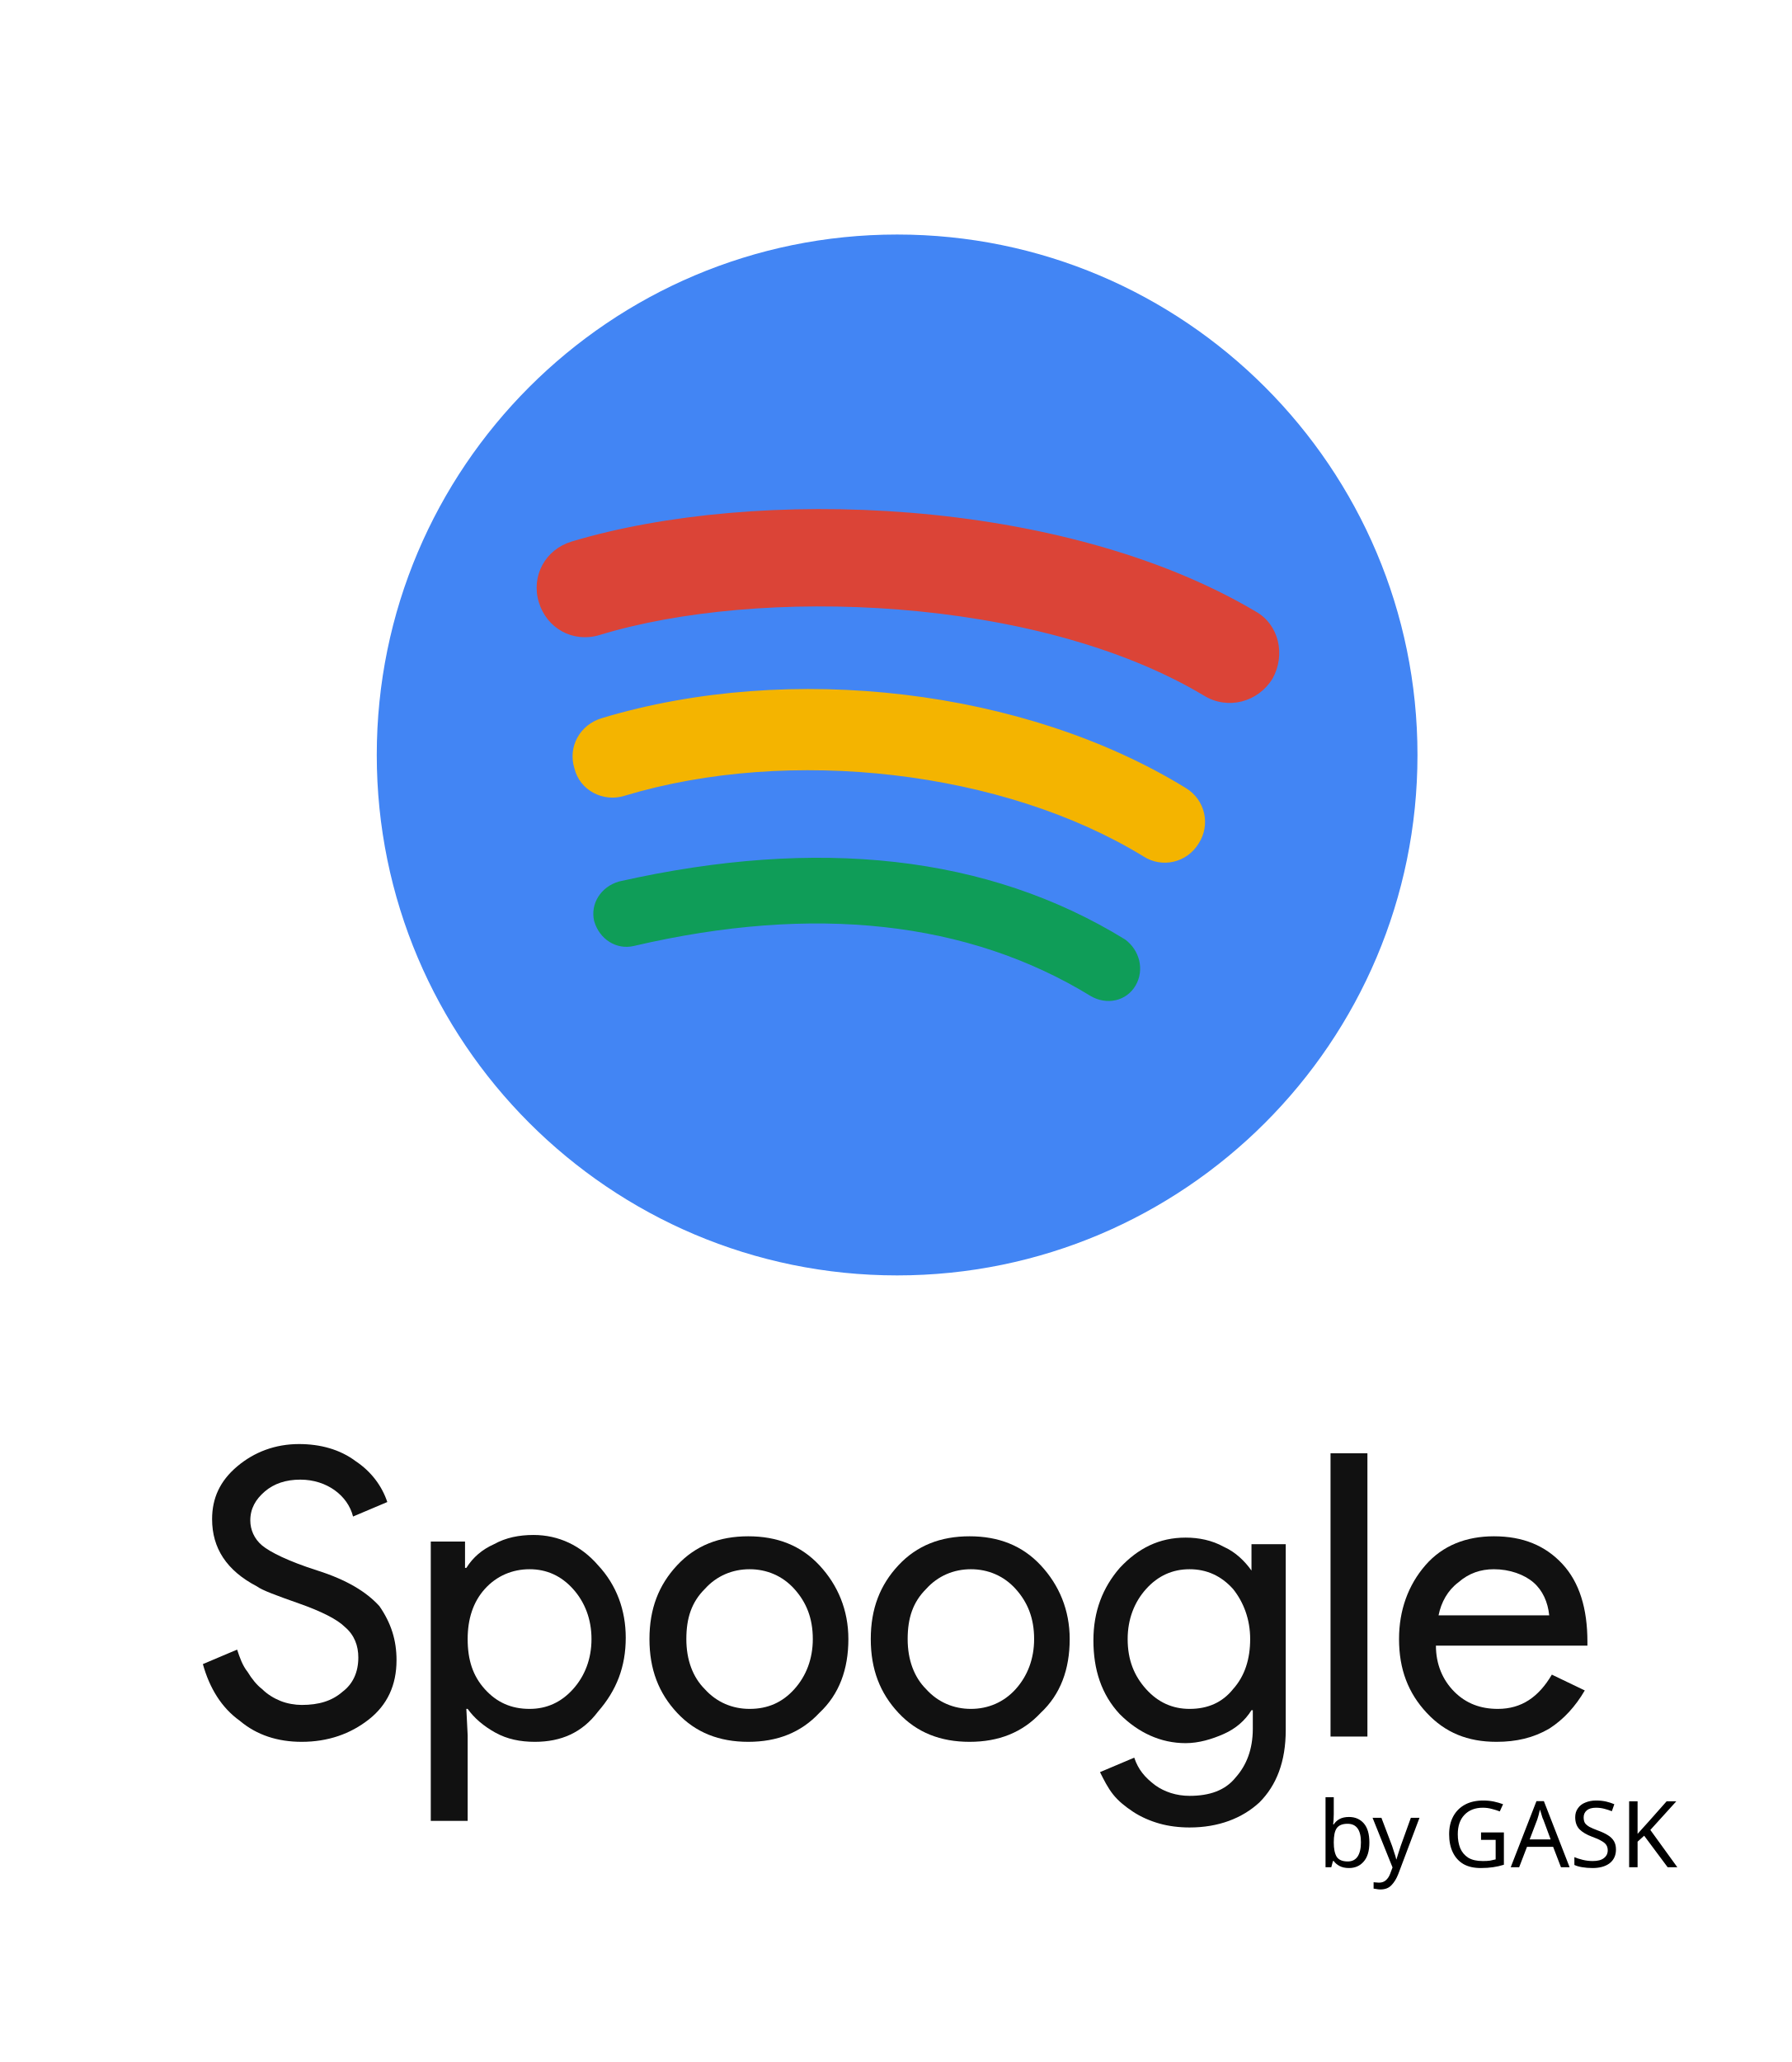
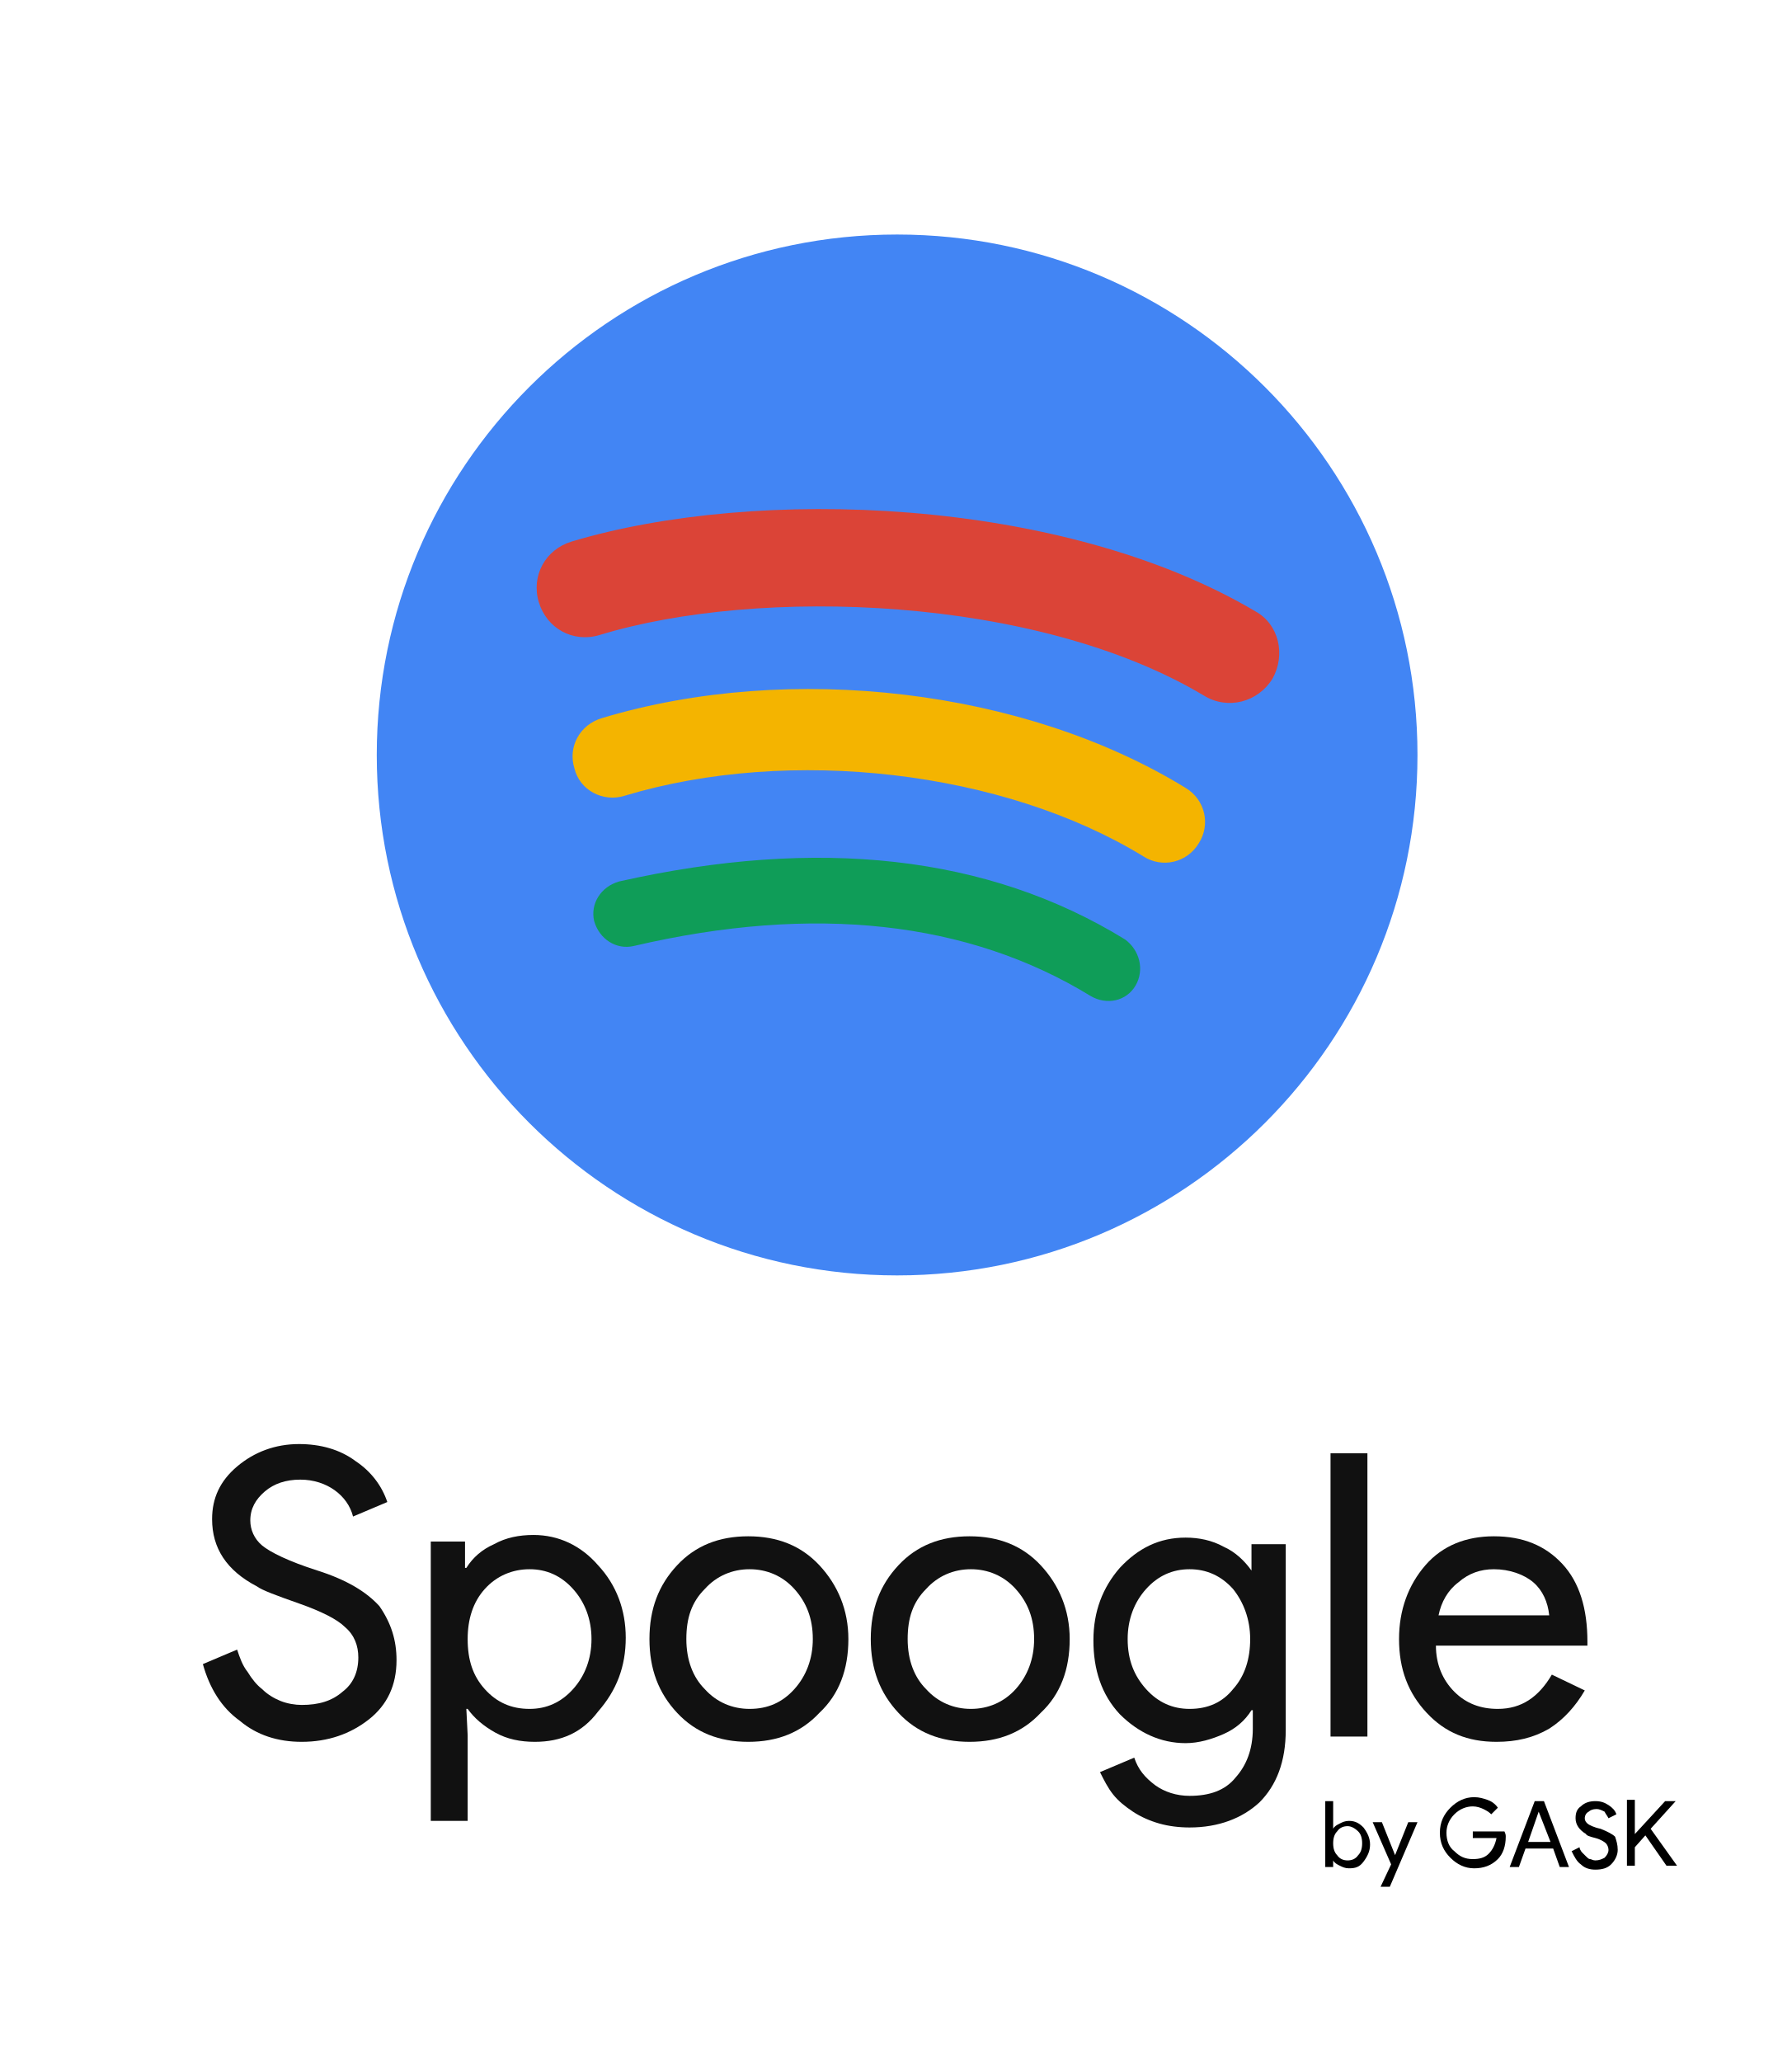
<svg xmlns="http://www.w3.org/2000/svg" version="1.1" id="Layer_1" x="0px" y="0px" viewBox="0 0 136 156.5" style="enable-background:new 0 0 136 156.5;" xml:space="preserve">
  <style type="text/css">
	.st0{fill:#0F9D58;}
	.st1{fill:#F4B400;}
	.st2{fill:#DB4437;}
	.st3{fill:#4285F4;}
	.st4{fill:#111111;}
- 	.st5{font-family:'ProductSans-Regular';}
- 	.st6{font-size:7px;}
</style>
  <g>
    <rect x="35.5" y="64.4" transform="matrix(0.9925 0.122 -0.122 0.9925 9.1609 -7.5399)" class="st0" width="61.4" height="13.3" />
    <rect x="37.4" y="51.6" transform="matrix(0.9925 0.122 -0.122 0.9925 7.5881 -7.8714)" class="st1" width="61.4" height="12.8" />
    <rect x="37.1" y="36.6" transform="matrix(0.9925 0.122 -0.122 0.9925 5.9183 -7.9369)" class="st2" width="61.4" height="15.6" />
    <g>
      <g>
        <g>
          <path class="st3" d="M68.1,17.8c-21.8,0-39.5,17.7-39.5,39.5c0,21.8,17.7,39.5,39.5,39.5c21.8,0,39.5-17.7,39.5-39.5      C107.6,35.5,89.9,17.8,68.1,17.8z M86.2,74.8c-0.7,1.2-2.2,1.5-3.4,0.8c-9.3-5.7-21-7-34.7-3.8c-1.3,0.3-2.6-0.5-3-1.9      c-0.3-1.3,0.5-2.6,1.9-3c15.1-3.4,28-2,38.4,4.4C86.5,72.1,86.9,73.6,86.2,74.8z M91,64c-0.9,1.5-2.8,1.9-4.2,1      c-10.6-6.5-26.8-8.4-39.4-4.6c-1.6,0.5-3.4-0.4-3.8-2.1c-0.5-1.6,0.4-3.3,2.1-3.8C60,50.2,77.8,52.3,90,59.8      C91.5,60.7,91.9,62.6,91,64z M91.4,52.8c-12.7-7.6-33.8-8.3-45.9-4.6c-2,0.6-4-0.5-4.6-2.5c-0.6-2,0.5-4,2.5-4.6      c14-4.2,37.2-3.4,51.9,5.3c1.8,1,2.3,3.3,1.3,5.1C95.5,53.3,93.2,53.9,91.4,52.8z" />
        </g>
      </g>
    </g>
  </g>
  <g>
    <path class="st4" d="M30.1,126c0,1.9-0.7,3.4-2.1,4.5c-1.4,1.1-3.1,1.7-5.1,1.7c-1.8,0-3.4-0.5-4.7-1.6c-1.4-1-2.3-2.5-2.8-4.3   l2.6-1.1c0.2,0.6,0.4,1.2,0.8,1.7c0.3,0.5,0.7,1,1.1,1.3c0.4,0.4,0.9,0.7,1.4,0.9c0.5,0.2,1.1,0.3,1.6,0.3c1.3,0,2.3-0.3,3.1-1   c0.8-0.6,1.2-1.5,1.2-2.6c0-0.9-0.3-1.7-1-2.3c-0.6-0.6-1.8-1.2-3.5-1.8c-1.7-0.6-2.8-1-3.2-1.3c-2.3-1.2-3.4-2.9-3.4-5.1   c0-1.6,0.6-2.9,1.9-4c1.3-1.1,2.9-1.7,4.7-1.7c1.6,0,3.1,0.4,4.3,1.3c1.2,0.8,2,1.9,2.4,3.1l-2.6,1.1c-0.2-0.8-0.7-1.5-1.4-2   c-0.7-0.5-1.6-0.8-2.6-0.8c-1.1,0-2,0.3-2.7,0.9c-0.7,0.6-1.1,1.3-1.1,2.2c0,0.7,0.3,1.4,0.9,1.9c0.6,0.5,2,1.2,4.2,1.9   c2.2,0.7,3.7,1.6,4.7,2.7C29.7,123.2,30.1,124.5,30.1,126z" />
    <path class="st4" d="M40.6,132.2c-1.1,0-2.1-0.2-3-0.7c-0.9-0.5-1.6-1.1-2.1-1.8h-0.1l0.1,2v6.5h-2.8v-21.2h2.6v2h0.1   c0.5-0.8,1.2-1.4,2.1-1.8c0.9-0.5,1.9-0.7,3-0.7c1.9,0,3.6,0.8,4.9,2.3c1.4,1.5,2.1,3.4,2.1,5.5c0,2.2-0.7,4-2.1,5.6   C44.2,131.5,42.6,132.2,40.6,132.2z M40.2,129.7c1.3,0,2.4-0.5,3.3-1.5c0.9-1,1.4-2.3,1.4-3.8c0-1.5-0.5-2.8-1.4-3.8   c-0.9-1-2-1.5-3.3-1.5c-1.3,0-2.5,0.5-3.4,1.5c-0.9,1-1.3,2.3-1.3,3.8c0,1.6,0.4,2.8,1.3,3.8C37.7,129.2,38.8,129.7,40.2,129.7z" />
    <path class="st4" d="M49.3,124.4c0-2.3,0.7-4.1,2.1-5.6c1.4-1.5,3.2-2.2,5.4-2.2c2.2,0,4,0.7,5.4,2.2c1.4,1.5,2.2,3.4,2.2,5.6   c0,2.3-0.7,4.2-2.2,5.6c-1.4,1.5-3.2,2.2-5.4,2.2c-2.2,0-4-0.7-5.4-2.2C50,128.5,49.3,126.7,49.3,124.4z M52.1,124.4   c0,1.6,0.5,2.9,1.4,3.8c0.9,1,2.1,1.5,3.4,1.5c1.4,0,2.5-0.5,3.4-1.5c0.9-1,1.4-2.3,1.4-3.8c0-1.6-0.5-2.8-1.4-3.8   c-0.9-1-2.1-1.5-3.4-1.5s-2.5,0.5-3.4,1.5C52.5,121.6,52.1,122.8,52.1,124.4z" />
    <path class="st4" d="M66.1,124.4c0-2.3,0.7-4.1,2.1-5.6c1.4-1.5,3.2-2.2,5.4-2.2s4,0.7,5.4,2.2c1.4,1.5,2.2,3.4,2.2,5.6   c0,2.3-0.7,4.2-2.2,5.6c-1.4,1.5-3.2,2.2-5.4,2.2s-4-0.7-5.4-2.2C66.8,128.5,66.1,126.7,66.1,124.4z M68.9,124.4   c0,1.6,0.5,2.9,1.4,3.8c0.9,1,2.1,1.5,3.4,1.5s2.5-0.5,3.4-1.5c0.9-1,1.4-2.3,1.4-3.8c0-1.6-0.5-2.8-1.4-3.8   c-0.9-1-2.1-1.5-3.4-1.5s-2.5,0.5-3.4,1.5C69.3,121.6,68.9,122.8,68.9,124.4z" />
    <path class="st4" d="M90.3,138.7c-0.8,0-1.6-0.1-2.3-0.3s-1.4-0.5-2-0.9s-1.1-0.8-1.5-1.3c-0.4-0.5-0.7-1.1-1-1.7l2.6-1.1   c0.3,0.9,0.8,1.5,1.6,2.1c0.7,0.5,1.6,0.8,2.6,0.8c1.5,0,2.7-0.4,3.5-1.4c0.8-0.9,1.3-2.1,1.3-3.7v-1.4h-0.1   c-0.5,0.8-1.2,1.4-2.1,1.8c-0.9,0.4-1.9,0.7-2.9,0.7c-1.9,0-3.6-0.8-5-2.2c-1.4-1.5-2-3.4-2-5.6c0-2.2,0.7-4,2-5.5   c1.4-1.5,3-2.3,5-2.3c1,0,2,0.2,2.9,0.7c0.9,0.4,1.6,1.1,2.1,1.8H95v-2h2.6v14.1c0,2.4-0.7,4.2-2,5.5   C94.3,138,92.5,138.7,90.3,138.7z M90.3,129.7c1.4,0,2.5-0.5,3.3-1.5c0.9-1,1.3-2.3,1.3-3.8c0-1.5-0.5-2.8-1.3-3.8   c-0.9-1-2-1.5-3.3-1.5c-1.3,0-2.4,0.5-3.3,1.5c-0.9,1-1.4,2.3-1.4,3.8c0,1.6,0.5,2.8,1.4,3.8C87.9,129.2,89,129.7,90.3,129.7z" />
    <path class="st4" d="M103.8,110.3v21.5H101v-21.5H103.8z" />
    <path class="st4" d="M113.6,132.2c-2.2,0-3.9-0.7-5.3-2.2c-1.4-1.5-2.1-3.3-2.1-5.6c0-2.2,0.7-4.1,2-5.6s3.1-2.2,5.2-2.2   c2.2,0,3.9,0.7,5.2,2.1s1.9,3.4,1.9,5.9l0,0.3H109c0,1.4,0.5,2.6,1.4,3.5c0.9,0.9,2,1.3,3.3,1.3c1.8,0,3.1-0.9,4.1-2.6l2.5,1.2   c-0.7,1.2-1.6,2.2-2.7,2.9C116.4,131.9,115.1,132.2,113.6,132.2z M109.2,122.6h8.4c-0.1-1-0.5-1.9-1.2-2.5s-1.8-1-3-1   c-1,0-1.9,0.3-2.7,1C109.9,120.7,109.4,121.6,109.2,122.6z" />
  </g>
-   <text transform="matrix(1 0 0 1 100.0266 141.7163)" class="st5 st6">by GASK</text>
+   <g>
+     <path d="M102.4,141.8c-0.3,0-0.5-0.1-0.7-0.2c-0.2-0.1-0.4-0.2-0.5-0.4h0v0.5h-0.6v-5h0.6v1.6l0,0.5h0c0.1-0.2,0.3-0.3,0.5-0.4   s0.4-0.2,0.7-0.2c0.5,0,0.8,0.2,1.1,0.5c0.3,0.4,0.5,0.8,0.5,1.3c0,0.5-0.2,0.9-0.5,1.3C103.2,141.7,102.9,141.8,102.4,141.8z    M102.3,141.2c0.3,0,0.6-0.1,0.8-0.4c0.2-0.2,0.3-0.5,0.3-0.9c0-0.4-0.1-0.7-0.3-0.9s-0.5-0.4-0.8-0.4c-0.3,0-0.6,0.1-0.8,0.4   c-0.2,0.2-0.3,0.5-0.3,0.9c0,0.4,0.1,0.7,0.3,0.9C101.7,141.1,102,141.2,102.3,141.2z" />
+     <path d="M107.6,138.3l-2.1,4.9h-0.7l0.8-1.7l-1.4-3.2h0.7l1,2.5h0l1-2.5H107.6z" />
+     <path d="M114.3,139.4c0,0.7-0.2,1.3-0.6,1.7c-0.5,0.5-1.1,0.7-1.8,0.7c-0.7,0-1.3-0.3-1.8-0.8s-0.8-1.1-0.8-1.9s0.3-1.4,0.8-1.9   c0.5-0.5,1.1-0.8,1.8-0.8c0.4,0,0.7,0.1,1,0.2c0.3,0.1,0.6,0.3,0.8,0.6l-0.5,0.5c-0.2-0.2-0.4-0.3-0.6-0.4   c-0.2-0.1-0.5-0.2-0.8-0.2c-0.5,0-1,0.2-1.4,0.6c-0.4,0.4-0.6,0.9-0.6,1.4c0,0.6,0.2,1.1,0.6,1.4c0.4,0.4,0.8,0.6,1.4,0.6   c0.5,0,0.9-0.1,1.2-0.4c0.3-0.3,0.5-0.7,0.6-1.2h-1.8V139h2.4C114.3,139.2,114.3,139.3,114.3,139.4z" />
+     <path d="M115.3,141.7h-0.7l1.9-5h0.7l1.9,5h-0.7l-0.5-1.4h-2.1L115.3,141.7z M116.8,137.5l-0.8,2.3h1.7L116.8,137.5L116.8,137.5z" />
+     <path d="M122.8,140.4c0,0.4-0.2,0.8-0.5,1.1c-0.3,0.3-0.7,0.4-1.2,0.4c-0.4,0-0.8-0.1-1.1-0.4c-0.3-0.2-0.5-0.6-0.7-1l0.6-0.3   c0,0.1,0.1,0.3,0.2,0.4c0.1,0.1,0.2,0.2,0.3,0.3c0.1,0.1,0.2,0.2,0.3,0.2c0.1,0,0.2,0.1,0.4,0.1c0.3,0,0.5-0.1,0.7-0.2   c0.2-0.2,0.3-0.4,0.3-0.6c0-0.2-0.1-0.4-0.2-0.5c-0.1-0.1-0.4-0.3-0.8-0.4c-0.4-0.1-0.7-0.2-0.7-0.3c-0.5-0.3-0.8-0.7-0.8-1.2   c0-0.4,0.1-0.7,0.4-0.9c0.3-0.3,0.7-0.4,1.1-0.4c0.4,0,0.7,0.1,1,0.3c0.3,0.2,0.5,0.4,0.6,0.7l-0.6,0.3c-0.1-0.2-0.2-0.3-0.3-0.5   c-0.2-0.1-0.4-0.2-0.6-0.2c-0.3,0-0.5,0.1-0.6,0.2c-0.2,0.1-0.3,0.3-0.3,0.5c0,0.2,0.1,0.3,0.2,0.4c0.1,0.1,0.5,0.3,1,0.4   c0.5,0.2,0.9,0.4,1.1,0.6C122.7,139.7,122.8,140,122.8,140.4z" />
+     <path d="M126.4,136.7h0.8v0l-1.9,2.1l2,2.8v0h-0.8l-1.6-2.3l-0.8,0.9v1.4h-0.6v-5h0.6v2.6h0L126.4,136.7z" />
+   </g>
</svg>
